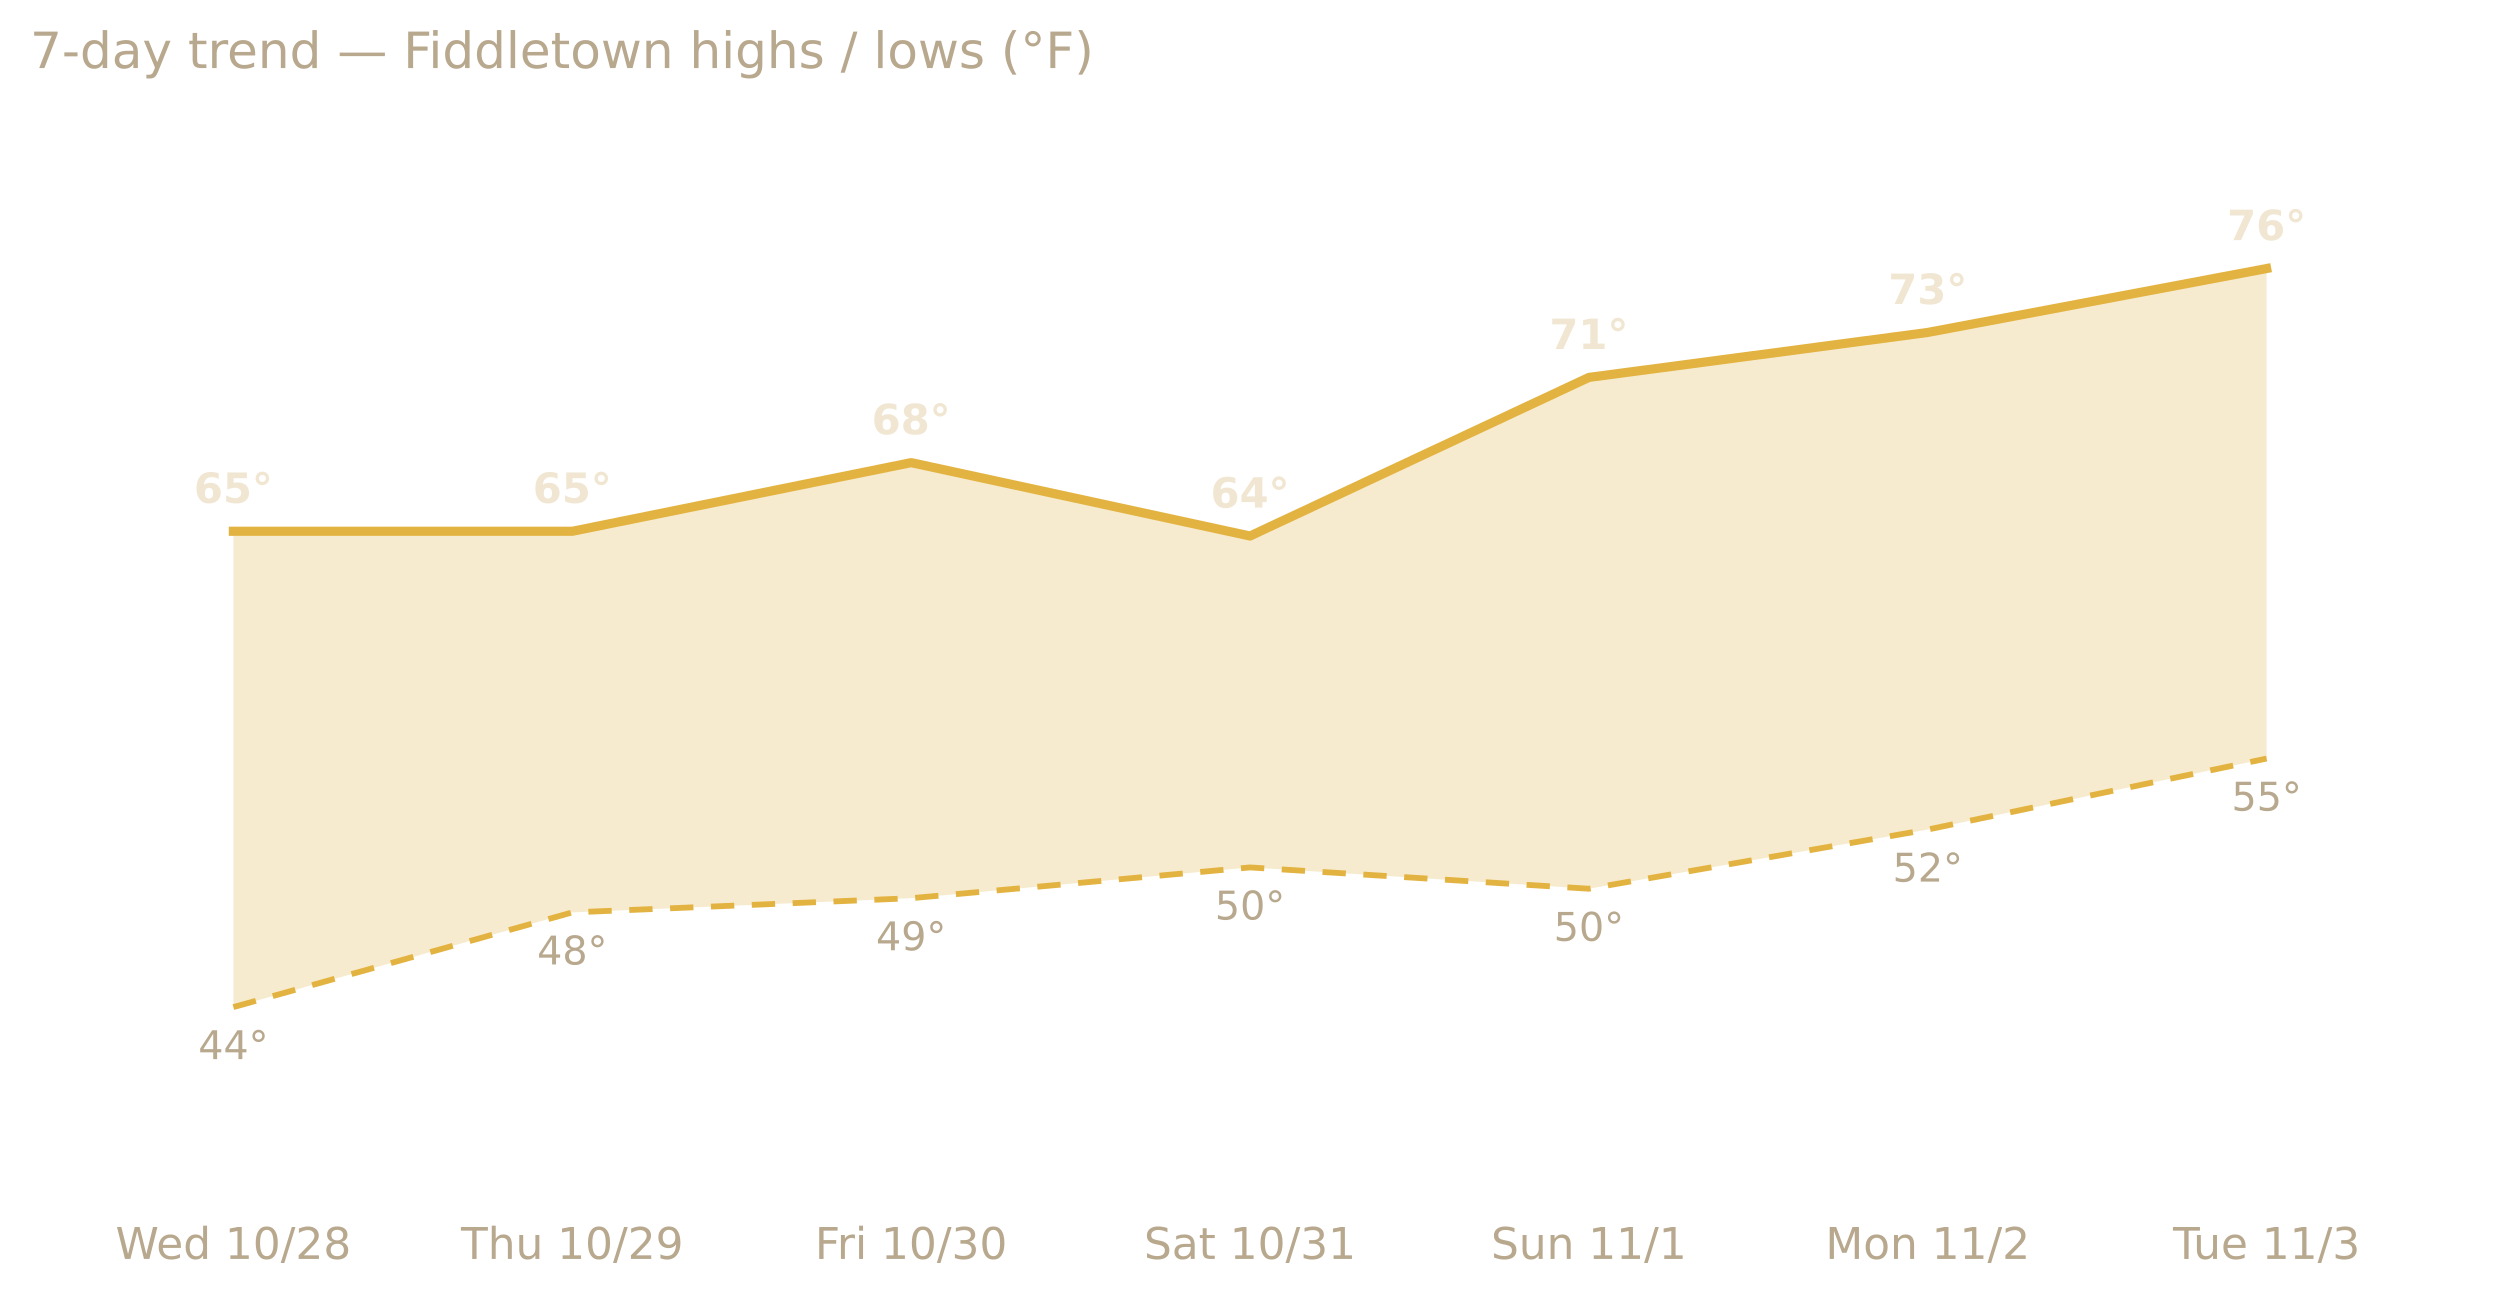
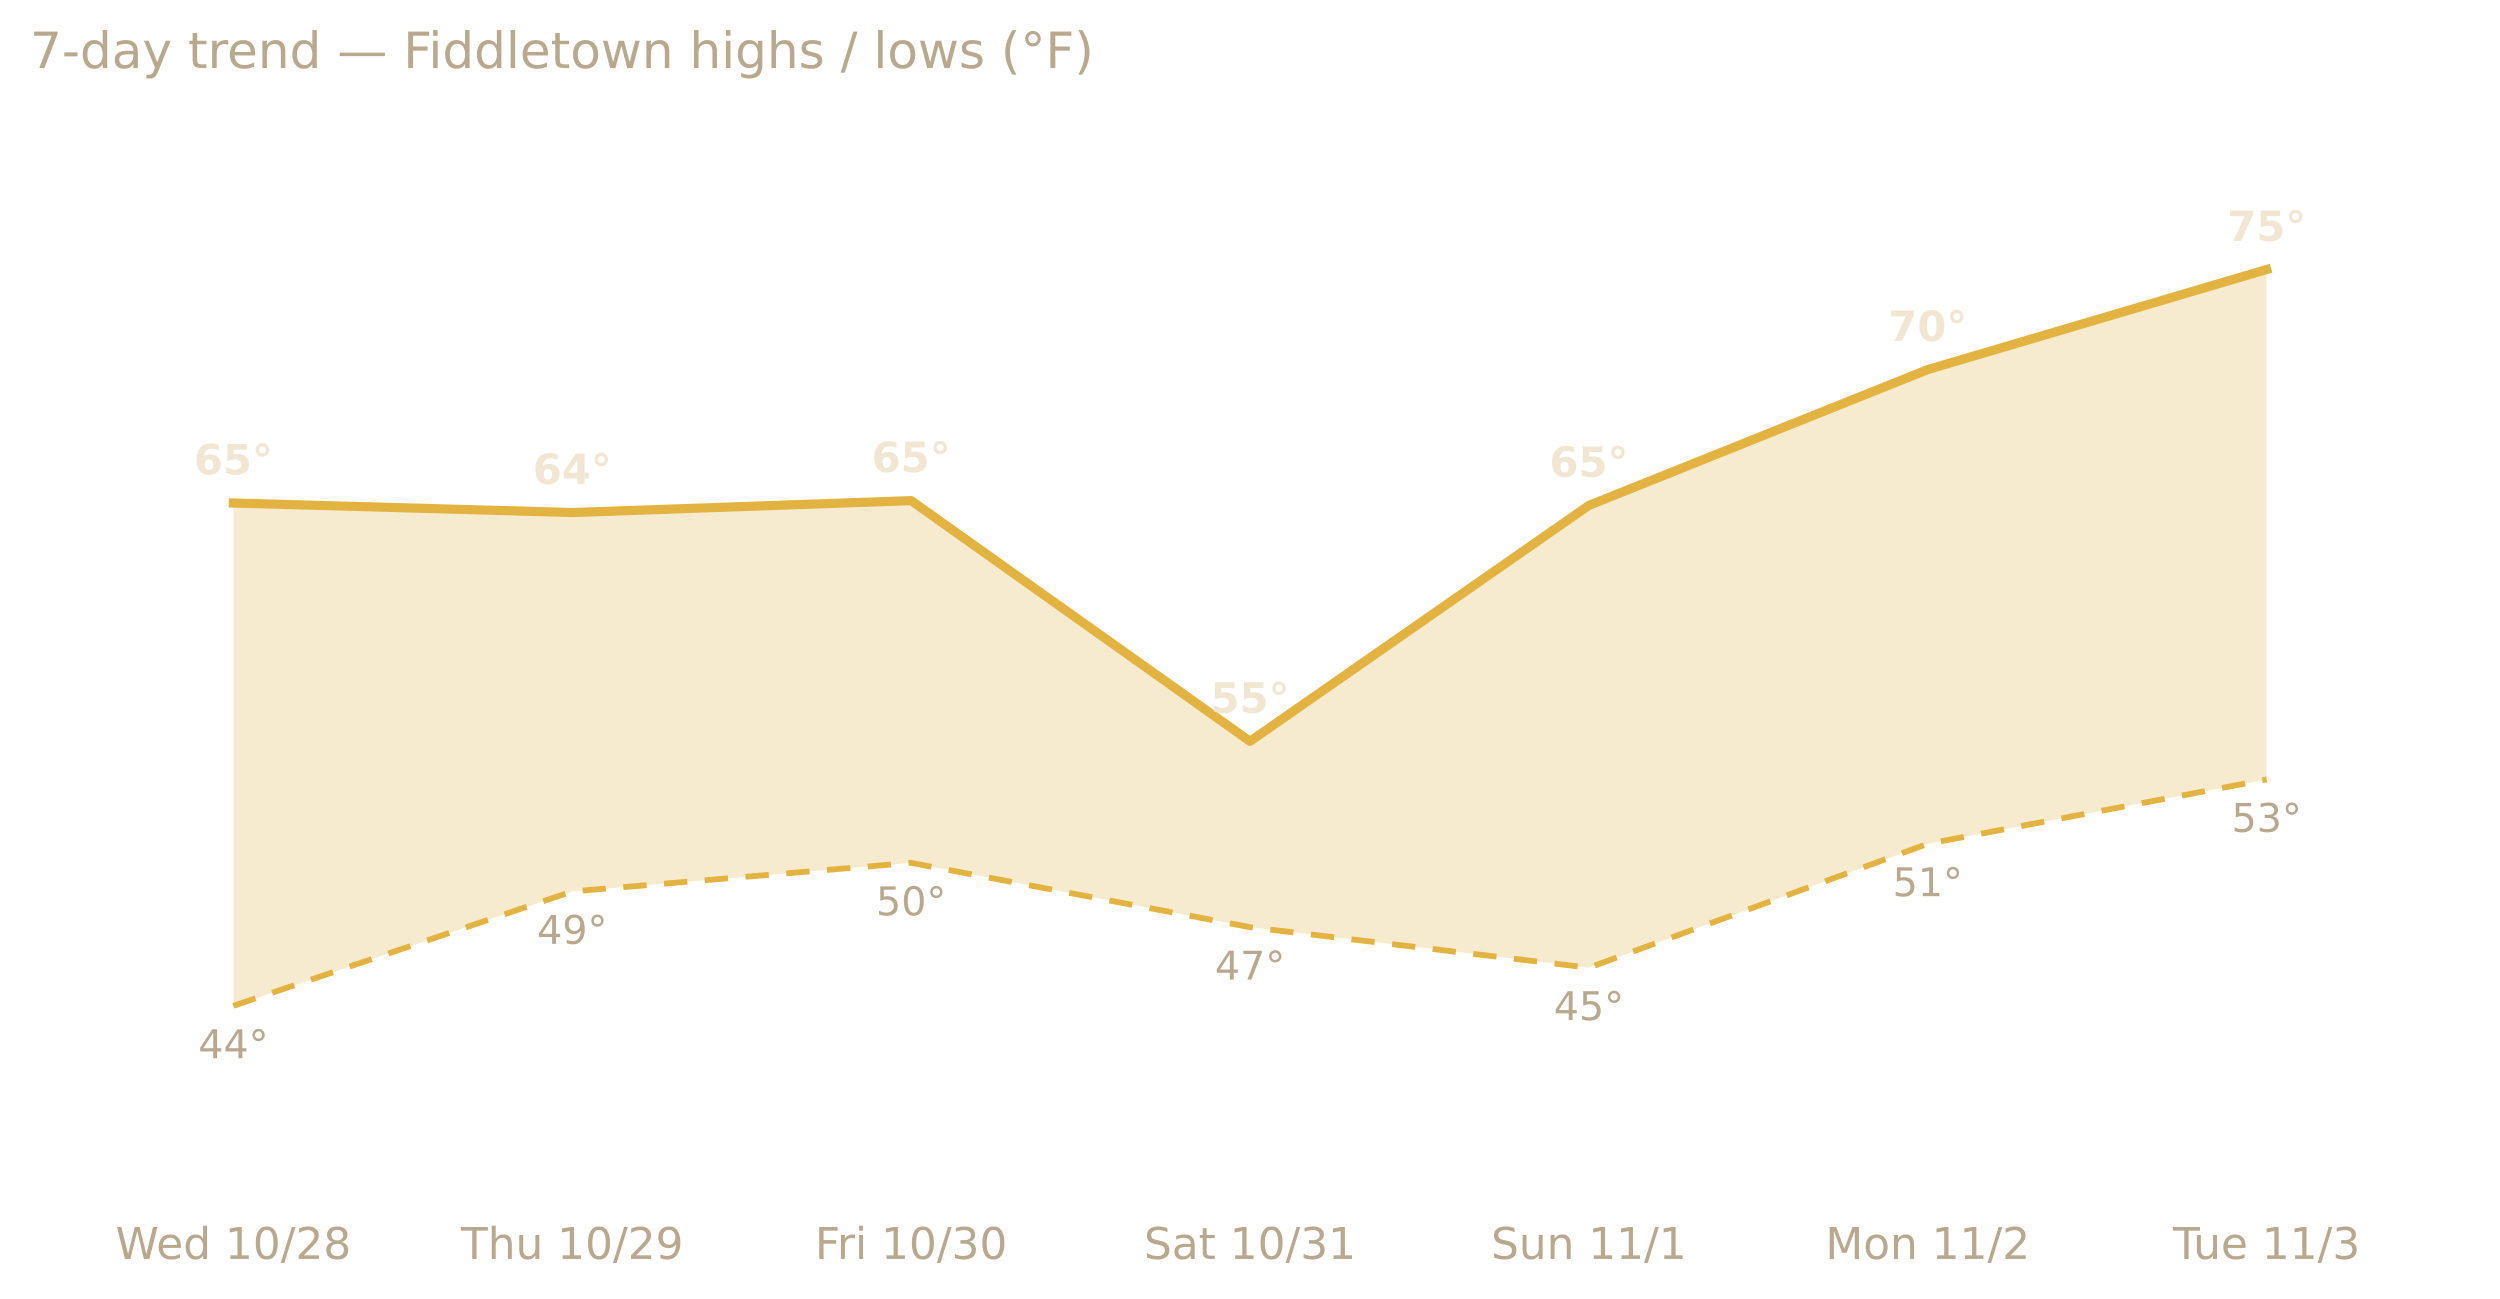
<svg xmlns="http://www.w3.org/2000/svg" xmlns:xlink="http://www.w3.org/1999/xlink" width="599.2pt" height="311.13pt" viewBox="0 0 599.2 311.13" version="1.1">
  <defs>
    <style type="text/css">*{stroke-linejoin: round; stroke-linecap: butt}</style>
  </defs>
  <g id="figure_1">
    <g id="patch_1">
      <path d="M 0 311.13  L 599.2 311.13  L 599.2 0  L 0 0  L 0 311.13  z " style="fill: none; opacity: 0" />
    </g>
    <g id="axes_1">
      <g id="patch_2">
        <path d="M 7.2 286.768  L 592 286.768  L 592 30.318  L 7.2 30.318  L 7.2 286.768  z " style="fill: none" />
      </g>
      <g id="matplotlib.axis_1">
        <g id="xtick_1">
          <g id="text_1">
            <g style="fill: #b8a88e" transform="translate(27.68915 301.7465) scale(0.105 -0.105)">
              <defs>
                <path id="DejaVuSans-57" d="M 213 4666  L 850 4666  L 1831 722  L 2809 4666  L 3519 4666  L 4500 722  L 5478 4666  L 6119 4666  L 4947 0  L 4153 0  L 3169 4050  L 2175 0  L 1381 0  L 213 4666  z " transform="scale(0.015625)" />
                <path id="DejaVuSans-65" d="M 3597 1894  L 3597 1613  L 953 1613  Q 991 1019 1311 708  Q 1631 397 2203 397  Q 2534 397 2845 478  Q 3156 559 3463 722  L 3463 178  Q 3153 47 2828 -22  Q 2503 -91 2169 -91  Q 1331 -91 842 396  Q 353 884 353 1716  Q 353 2575 817 3079  Q 1281 3584 2069 3584  Q 2775 3584 3186 3129  Q 3597 2675 3597 1894  z M 3022 2063  Q 3016 2534 2758 2815  Q 2500 3097 2075 3097  Q 1594 3097 1305 2825  Q 1016 2553 972 2059  L 3022 2063  z " transform="scale(0.015625)" />
                <path id="DejaVuSans-64" d="M 2906 2969  L 2906 4863  L 3481 4863  L 3481 0  L 2906 0  L 2906 525  Q 2725 213 2448 61  Q 2172 -91 1784 -91  Q 1150 -91 751 415  Q 353 922 353 1747  Q 353 2572 751 3078  Q 1150 3584 1784 3584  Q 2172 3584 2448 3432  Q 2725 3281 2906 2969  z M 947 1747  Q 947 1113 1208 752  Q 1469 391 1925 391  Q 2381 391 2643 752  Q 2906 1113 2906 1747  Q 2906 2381 2643 2742  Q 2381 3103 1925 3103  Q 1469 3103 1208 2742  Q 947 2381 947 1747  z " transform="scale(0.015625)" />
                <path id="DejaVuSans-20" transform="scale(0.015625)" />
                <path id="DejaVuSans-31" d="M 794 531  L 1825 531  L 1825 4091  L 703 3866  L 703 4441  L 1819 4666  L 2450 4666  L 2450 531  L 3481 531  L 3481 0  L 794 0  L 794 531  z " transform="scale(0.015625)" />
                <path id="DejaVuSans-30" d="M 2034 4250  Q 1547 4250 1301 3770  Q 1056 3291 1056 2328  Q 1056 1369 1301 889  Q 1547 409 2034 409  Q 2525 409 2770 889  Q 3016 1369 3016 2328  Q 3016 3291 2770 3770  Q 2525 4250 2034 4250  z M 2034 4750  Q 2819 4750 3233 4129  Q 3647 3509 3647 2328  Q 3647 1150 3233 529  Q 2819 -91 2034 -91  Q 1250 -91 836 529  Q 422 1150 422 2328  Q 422 3509 836 4129  Q 1250 4750 2034 4750  z " transform="scale(0.015625)" />
                <path id="DejaVuSans-2f" d="M 1625 4666  L 2156 4666  L 531 -594  L 0 -594  L 1625 4666  z " transform="scale(0.015625)" />
                <path id="DejaVuSans-32" d="M 1228 531  L 3431 531  L 3431 0  L 469 0  L 469 531  Q 828 903 1448 1529  Q 2069 2156 2228 2338  Q 2531 2678 2651 2914  Q 2772 3150 2772 3378  Q 2772 3750 2511 3984  Q 2250 4219 1831 4219  Q 1534 4219 1204 4116  Q 875 4013 500 3803  L 500 4441  Q 881 4594 1212 4672  Q 1544 4750 1819 4750  Q 2544 4750 2975 4387  Q 3406 4025 3406 3419  Q 3406 3131 3298 2873  Q 3191 2616 2906 2266  Q 2828 2175 2409 1742  Q 1991 1309 1228 531  z " transform="scale(0.015625)" />
                <path id="DejaVuSans-38" d="M 2034 2216  Q 1584 2216 1326 1975  Q 1069 1734 1069 1313  Q 1069 891 1326 650  Q 1584 409 2034 409  Q 2484 409 2743 651  Q 3003 894 3003 1313  Q 3003 1734 2745 1975  Q 2488 2216 2034 2216  z M 1403 2484  Q 997 2584 770 2862  Q 544 3141 544 3541  Q 544 4100 942 4425  Q 1341 4750 2034 4750  Q 2731 4750 3128 4425  Q 3525 4100 3525 3541  Q 3525 3141 3298 2862  Q 3072 2584 2669 2484  Q 3125 2378 3379 2068  Q 3634 1759 3634 1313  Q 3634 634 3220 271  Q 2806 -91 2034 -91  Q 1263 -91 848 271  Q 434 634 434 1313  Q 434 1759 690 2068  Q 947 2378 1403 2484  z M 1172 3481  Q 1172 3119 1398 2916  Q 1625 2713 2034 2713  Q 2441 2713 2670 2916  Q 2900 3119 2900 3481  Q 2900 3844 2670 4047  Q 2441 4250 2034 4250  Q 1625 4250 1398 4047  Q 1172 3844 1172 3481  z " transform="scale(0.015625)" />
              </defs>
              <use xlink:href="#DejaVuSans-57" />
              <use xlink:href="#DejaVuSans-65" x="93.002" />
              <use xlink:href="#DejaVuSans-64" x="154.525" />
              <use xlink:href="#DejaVuSans-20" x="218.002" />
              <use xlink:href="#DejaVuSans-31" x="249.789" />
              <use xlink:href="#DejaVuSans-30" x="313.412" />
              <use xlink:href="#DejaVuSans-2f" x="377.035" />
              <use xlink:href="#DejaVuSans-32" x="410.727" />
              <use xlink:href="#DejaVuSans-38" x="474.35" />
            </g>
          </g>
        </g>
        <g id="xtick_2">
          <g id="text_2">
            <g style="fill: #b8a88e" transform="translate(110.4962 301.7465) scale(0.105 -0.105)">
              <defs>
                <path id="DejaVuSans-54" d="M -19 4666  L 3928 4666  L 3928 4134  L 2272 4134  L 2272 0  L 1638 0  L 1638 4134  L -19 4134  L -19 4666  z " transform="scale(0.015625)" />
                <path id="DejaVuSans-68" d="M 3513 2113  L 3513 0  L 2938 0  L 2938 2094  Q 2938 2591 2744 2837  Q 2550 3084 2163 3084  Q 1697 3084 1428 2787  Q 1159 2491 1159 1978  L 1159 0  L 581 0  L 581 4863  L 1159 4863  L 1159 2956  Q 1366 3272 1645 3428  Q 1925 3584 2291 3584  Q 2894 3584 3203 3211  Q 3513 2838 3513 2113  z " transform="scale(0.015625)" />
                <path id="DejaVuSans-75" d="M 544 1381  L 544 3500  L 1119 3500  L 1119 1403  Q 1119 906 1312 657  Q 1506 409 1894 409  Q 2359 409 2629 706  Q 2900 1003 2900 1516  L 2900 3500  L 3475 3500  L 3475 0  L 2900 0  L 2900 538  Q 2691 219 2414 64  Q 2138 -91 1772 -91  Q 1169 -91 856 284  Q 544 659 544 1381  z M 1991 3584  L 1991 3584  z " transform="scale(0.015625)" />
                <path id="DejaVuSans-39" d="M 703 97  L 703 672  Q 941 559 1184 500  Q 1428 441 1663 441  Q 2288 441 2617 861  Q 2947 1281 2994 2138  Q 2813 1869 2534 1725  Q 2256 1581 1919 1581  Q 1219 1581 811 2004  Q 403 2428 403 3163  Q 403 3881 828 4315  Q 1253 4750 1959 4750  Q 2769 4750 3195 4129  Q 3622 3509 3622 2328  Q 3622 1225 3098 567  Q 2575 -91 1691 -91  Q 1453 -91 1209 -44  Q 966 3 703 97  z M 1959 2075  Q 2384 2075 2632 2365  Q 2881 2656 2881 3163  Q 2881 3666 2632 3958  Q 2384 4250 1959 4250  Q 1534 4250 1286 3958  Q 1038 3666 1038 3163  Q 1038 2656 1286 2365  Q 1534 2075 1959 2075  z " transform="scale(0.015625)" />
              </defs>
              <use xlink:href="#DejaVuSans-54" />
              <use xlink:href="#DejaVuSans-68" x="61.084" />
              <use xlink:href="#DejaVuSans-75" x="124.463" />
              <use xlink:href="#DejaVuSans-20" x="187.842" />
              <use xlink:href="#DejaVuSans-31" x="219.629" />
              <use xlink:href="#DejaVuSans-30" x="283.252" />
              <use xlink:href="#DejaVuSans-2f" x="346.875" />
              <use xlink:href="#DejaVuSans-32" x="380.566" />
              <use xlink:href="#DejaVuSans-39" x="444.189" />
            </g>
          </g>
        </g>
        <g id="xtick_3">
          <g id="text_3">
            <g style="fill: #b8a88e" transform="translate(195.3237 301.7465) scale(0.105 -0.105)">
              <defs>
                <path id="DejaVuSans-46" d="M 628 4666  L 3309 4666  L 3309 4134  L 1259 4134  L 1259 2759  L 3109 2759  L 3109 2228  L 1259 2228  L 1259 0  L 628 0  L 628 4666  z " transform="scale(0.015625)" />
                <path id="DejaVuSans-72" d="M 2631 2963  Q 2534 3019 2420 3045  Q 2306 3072 2169 3072  Q 1681 3072 1420 2755  Q 1159 2438 1159 1844  L 1159 0  L 581 0  L 581 3500  L 1159 3500  L 1159 2956  Q 1341 3275 1631 3429  Q 1922 3584 2338 3584  Q 2397 3584 2469 3576  Q 2541 3569 2628 3553  L 2631 2963  z " transform="scale(0.015625)" />
                <path id="DejaVuSans-69" d="M 603 3500  L 1178 3500  L 1178 0  L 603 0  L 603 3500  z M 603 4863  L 1178 4863  L 1178 4134  L 603 4134  L 603 4863  z " transform="scale(0.015625)" />
                <path id="DejaVuSans-33" d="M 2597 2516  Q 3050 2419 3304 2112  Q 3559 1806 3559 1356  Q 3559 666 3084 287  Q 2609 -91 1734 -91  Q 1441 -91 1130 -33  Q 819 25 488 141  L 488 750  Q 750 597 1062 519  Q 1375 441 1716 441  Q 2309 441 2620 675  Q 2931 909 2931 1356  Q 2931 1769 2642 2001  Q 2353 2234 1838 2234  L 1294 2234  L 1294 2753  L 1863 2753  Q 2328 2753 2575 2939  Q 2822 3125 2822 3475  Q 2822 3834 2567 4026  Q 2313 4219 1838 4219  Q 1578 4219 1281 4162  Q 984 4106 628 3988  L 628 4550  Q 988 4650 1302 4700  Q 1616 4750 1894 4750  Q 2613 4750 3031 4423  Q 3450 4097 3450 3541  Q 3450 3153 3228 2886  Q 3006 2619 2597 2516  z " transform="scale(0.015625)" />
              </defs>
              <use xlink:href="#DejaVuSans-46" />
              <use xlink:href="#DejaVuSans-72" x="50.27" />
              <use xlink:href="#DejaVuSans-69" x="91.383" />
              <use xlink:href="#DejaVuSans-20" x="119.166" />
              <use xlink:href="#DejaVuSans-31" x="150.953" />
              <use xlink:href="#DejaVuSans-30" x="214.576" />
              <use xlink:href="#DejaVuSans-2f" x="278.199" />
              <use xlink:href="#DejaVuSans-33" x="311.891" />
              <use xlink:href="#DejaVuSans-30" x="375.514" />
            </g>
          </g>
        </g>
        <g id="xtick_4">
          <g id="text_4">
            <g style="fill: #b8a88e" transform="translate(274.1933 301.7465) scale(0.105 -0.105)">
              <defs>
                <path id="DejaVuSans-53" d="M 3425 4513  L 3425 3897  Q 3066 4069 2747 4153  Q 2428 4238 2131 4238  Q 1616 4238 1336 4038  Q 1056 3838 1056 3469  Q 1056 3159 1242 3001  Q 1428 2844 1947 2747  L 2328 2669  Q 3034 2534 3370 2195  Q 3706 1856 3706 1288  Q 3706 609 3251 259  Q 2797 -91 1919 -91  Q 1588 -91 1214 -16  Q 841 59 441 206  L 441 856  Q 825 641 1194 531  Q 1563 422 1919 422  Q 2459 422 2753 634  Q 3047 847 3047 1241  Q 3047 1584 2836 1778  Q 2625 1972 2144 2069  L 1759 2144  Q 1053 2284 737 2584  Q 422 2884 422 3419  Q 422 4038 858 4394  Q 1294 4750 2059 4750  Q 2388 4750 2728 4690  Q 3069 4631 3425 4513  z " transform="scale(0.015625)" />
                <path id="DejaVuSans-61" d="M 2194 1759  Q 1497 1759 1228 1600  Q 959 1441 959 1056  Q 959 750 1161 570  Q 1363 391 1709 391  Q 2188 391 2477 730  Q 2766 1069 2766 1631  L 2766 1759  L 2194 1759  z M 3341 1997  L 3341 0  L 2766 0  L 2766 531  Q 2569 213 2275 61  Q 1981 -91 1556 -91  Q 1019 -91 701 211  Q 384 513 384 1019  Q 384 1609 779 1909  Q 1175 2209 1959 2209  L 2766 2209  L 2766 2266  Q 2766 2663 2505 2880  Q 2244 3097 1772 3097  Q 1472 3097 1187 3025  Q 903 2953 641 2809  L 641 3341  Q 956 3463 1253 3523  Q 1550 3584 1831 3584  Q 2591 3584 2966 3190  Q 3341 2797 3341 1997  z " transform="scale(0.015625)" />
                <path id="DejaVuSans-74" d="M 1172 4494  L 1172 3500  L 2356 3500  L 2356 3053  L 1172 3053  L 1172 1153  Q 1172 725 1289 603  Q 1406 481 1766 481  L 2356 481  L 2356 0  L 1766 0  Q 1100 0 847 248  Q 594 497 594 1153  L 594 3053  L 172 3053  L 172 3500  L 594 3500  L 594 4494  L 1172 4494  z " transform="scale(0.015625)" />
              </defs>
              <use xlink:href="#DejaVuSans-53" />
              <use xlink:href="#DejaVuSans-61" x="63.477" />
              <use xlink:href="#DejaVuSans-74" x="124.756" />
              <use xlink:href="#DejaVuSans-20" x="163.965" />
              <use xlink:href="#DejaVuSans-31" x="195.752" />
              <use xlink:href="#DejaVuSans-30" x="259.375" />
              <use xlink:href="#DejaVuSans-2f" x="322.998" />
              <use xlink:href="#DejaVuSans-33" x="356.689" />
              <use xlink:href="#DejaVuSans-31" x="420.312" />
            </g>
          </g>
        </g>
        <g id="xtick_5">
          <g id="text_5">
            <g style="fill: #b8a88e" transform="translate(357.3769 301.7465) scale(0.105 -0.105)">
              <defs>
                <path id="DejaVuSans-6e" d="M 3513 2113  L 3513 0  L 2938 0  L 2938 2094  Q 2938 2591 2744 2837  Q 2550 3084 2163 3084  Q 1697 3084 1428 2787  Q 1159 2491 1159 1978  L 1159 0  L 581 0  L 581 3500  L 1159 3500  L 1159 2956  Q 1366 3272 1645 3428  Q 1925 3584 2291 3584  Q 2894 3584 3203 3211  Q 3513 2838 3513 2113  z " transform="scale(0.015625)" />
              </defs>
              <use xlink:href="#DejaVuSans-53" />
              <use xlink:href="#DejaVuSans-75" x="63.477" />
              <use xlink:href="#DejaVuSans-6e" x="126.855" />
              <use xlink:href="#DejaVuSans-20" x="190.234" />
              <use xlink:href="#DejaVuSans-31" x="222.021" />
              <use xlink:href="#DejaVuSans-31" x="285.645" />
              <use xlink:href="#DejaVuSans-2f" x="349.268" />
              <use xlink:href="#DejaVuSans-31" x="382.959" />
            </g>
          </g>
        </g>
        <g id="xtick_6">
          <g id="text_6">
            <g style="fill: #b8a88e" transform="translate(437.5171 301.7465) scale(0.105 -0.105)">
              <defs>
                <path id="DejaVuSans-4d" d="M 628 4666  L 1569 4666  L 2759 1491  L 3956 4666  L 4897 4666  L 4897 0  L 4281 0  L 4281 4097  L 3078 897  L 2444 897  L 1241 4097  L 1241 0  L 628 0  L 628 4666  z " transform="scale(0.015625)" />
                <path id="DejaVuSans-6f" d="M 1959 3097  Q 1497 3097 1228 2736  Q 959 2375 959 1747  Q 959 1119 1226 758  Q 1494 397 1959 397  Q 2419 397 2687 759  Q 2956 1122 2956 1747  Q 2956 2369 2687 2733  Q 2419 3097 1959 3097  z M 1959 3584  Q 2709 3584 3137 3096  Q 3566 2609 3566 1747  Q 3566 888 3137 398  Q 2709 -91 1959 -91  Q 1206 -91 779 398  Q 353 888 353 1747  Q 353 2609 779 3096  Q 1206 3584 1959 3584  z " transform="scale(0.015625)" />
              </defs>
              <use xlink:href="#DejaVuSans-4d" />
              <use xlink:href="#DejaVuSans-6f" x="86.279" />
              <use xlink:href="#DejaVuSans-6e" x="147.461" />
              <use xlink:href="#DejaVuSans-20" x="210.84" />
              <use xlink:href="#DejaVuSans-31" x="242.627" />
              <use xlink:href="#DejaVuSans-31" x="306.25" />
              <use xlink:href="#DejaVuSans-2f" x="369.873" />
              <use xlink:href="#DejaVuSans-32" x="403.564" />
            </g>
          </g>
        </g>
        <g id="xtick_7">
          <g id="text_7">
            <g style="fill: #b8a88e" transform="translate(520.8385 301.7465) scale(0.105 -0.105)">
              <use xlink:href="#DejaVuSans-54" />
              <use xlink:href="#DejaVuSans-75" x="45.959" />
              <use xlink:href="#DejaVuSans-65" x="109.338" />
              <use xlink:href="#DejaVuSans-20" x="170.861" />
              <use xlink:href="#DejaVuSans-31" x="202.648" />
              <use xlink:href="#DejaVuSans-31" x="266.271" />
              <use xlink:href="#DejaVuSans-2f" x="329.895" />
              <use xlink:href="#DejaVuSans-33" x="363.586" />
            </g>
          </g>
        </g>
      </g>
      <g id="matplotlib.axis_2" />
      <g id="PolyCollection_1">
-         <path d="M 55.933 127.338  L 55.933 241.379  L 137.156 218.684  L 218.378 215.28  L 299.6 207.904  L 380.822 213.01  L 462.044 198.826  L 543.267 181.805  L 543.267 64.36  L 543.267 64.36  L 462.044 79.679  L 380.822 90.459  L 299.6 128.473  L 218.378 110.884  L 137.156 127.338  L 55.933 127.338  z " clip-path="url(#p3c8b712f63)" style="fill: #e3b341; fill-opacity: 0.25" />
+         <path d="M 55.933 120.561  L 55.933 241.075  L 137.156 213.66  L 218.378 206.806  L 299.6 222.227  L 380.822 231.937  L 462.044 202.237  L 543.267 186.815  L 543.267 64.588  L 543.267 64.588  L 462.044 88.576  L 380.822 121.132  L 299.6 177.677  L 218.378 119.99  L 137.156 122.846  L 55.933 120.561  z " clip-path="url(#pfc574d542c)" style="fill: #e3b341; fill-opacity: 0.25" />
      </g>
      <g id="line2d_1">
-         <path d="M 55.933 127.338  L 137.156 127.338  L 218.378 110.884  L 299.6 128.473  L 380.822 90.459  L 462.044 79.679  L 543.267 64.36  " clip-path="url(#p3c8b712f63)" style="fill: none; stroke: #e3b341; stroke-width: 2.2; stroke-linecap: square" />
+         <path d="M 55.933 120.561  L 137.156 122.846  L 218.378 119.99  L 299.6 177.677  L 380.822 121.132  L 462.044 88.576  L 543.267 64.588  " clip-path="url(#pfc574d542c)" style="fill: none; stroke: #e3b341; stroke-width: 2.2; stroke-linecap: square" />
      </g>
      <g id="line2d_2">
-         <path d="M 55.933 241.379  L 137.156 218.684  L 218.378 215.28  L 299.6 207.904  L 380.822 213.01  L 462.044 198.826  L 543.267 181.805  " clip-path="url(#p3c8b712f63)" style="fill: none; stroke-dasharray: 5.6,4.2; stroke-dashoffset: 0; stroke: #e3b341; stroke-width: 1.4" />
+         <path d="M 55.933 241.075  L 137.156 213.66  L 218.378 206.806  L 299.6 222.227  L 380.822 231.937  L 462.044 202.237  L 543.267 186.815  " clip-path="url(#pfc574d542c)" style="fill: none; stroke-dasharray: 5.6,4.2; stroke-dashoffset: 0; stroke: #e3b341; stroke-width: 1.4" />
      </g>
      <g id="text_8">
-         <g style="fill: #f0e6d2" transform="translate(46.47552 120.5295) scale(0.1 -0.1)">
+         <g style="fill: #f0e6d2" transform="translate(46.47552 113.7072) scale(0.1 -0.1)">
          <defs>
            <path id="DejaVuSans-Bold-36" d="M 2316 2303  Q 2000 2303 1842 2098  Q 1684 1894 1684 1484  Q 1684 1075 1842 870  Q 2000 666 2316 666  Q 2634 666 2792 870  Q 2950 1075 2950 1484  Q 2950 1894 2792 2098  Q 2634 2303 2316 2303  z M 3803 4544  L 3803 3681  Q 3506 3822 3243 3889  Q 2981 3956 2731 3956  Q 2194 3956 1894 3657  Q 1594 3359 1544 2772  Q 1750 2925 1990 3001  Q 2231 3078 2516 3078  Q 3231 3078 3670 2659  Q 4109 2241 4109 1563  Q 4109 813 3618 361  Q 3128 -91 2303 -91  Q 1394 -91 895 523  Q 397 1138 397 2266  Q 397 3422 980 4083  Q 1563 4744 2578 4744  Q 2900 4744 3203 4694  Q 3506 4644 3803 4544  z " transform="scale(0.015625)" />
            <path id="DejaVuSans-Bold-35" d="M 678 4666  L 3669 4666  L 3669 3781  L 1638 3781  L 1638 3059  Q 1775 3097 1914 3117  Q 2053 3138 2203 3138  Q 3056 3138 3531 2711  Q 4006 2284 4006 1522  Q 4006 766 3489 337  Q 2972 -91 2053 -91  Q 1656 -91 1267 -14  Q 878 63 494 219  L 494 1166  Q 875 947 1217 837  Q 1559 728 1863 728  Q 2300 728 2551 942  Q 2803 1156 2803 1522  Q 2803 1891 2551 2103  Q 2300 2316 1863 2316  Q 1603 2316 1309 2248  Q 1016 2181 678 2041  L 678 4666  z " transform="scale(0.015625)" />
            <path id="DejaVuSans-Bold-b0" d="M 1600 4288  Q 1375 4288 1219 4131  Q 1063 3975 1063 3750  Q 1063 3525 1217 3372  Q 1372 3219 1600 3219  Q 1825 3219 1981 3373  Q 2138 3528 2138 3750  Q 2138 3975 1980 4131  Q 1822 4288 1600 4288  z M 1600 4794  Q 1806 4794 1997 4714  Q 2188 4634 2338 4488  Q 2484 4338 2561 4150  Q 2638 3963 2638 3750  Q 2638 3541 2561 3352  Q 2484 3163 2344 3022  Q 2194 2872 2000 2792  Q 1806 2713 1594 2713  Q 1153 2713 854 3011  Q 556 3309 556 3750  Q 556 4191 857 4492  Q 1159 4794 1600 4794  z " transform="scale(0.015625)" />
          </defs>
          <use xlink:href="#DejaVuSans-Bold-36" />
          <use xlink:href="#DejaVuSans-Bold-35" x="69.58" />
          <use xlink:href="#DejaVuSans-Bold-b0" x="139.16" />
        </g>
      </g>
      <g id="text_9">
-         <g style="fill: #b8a88e" transform="translate(47.51396 253.8608) scale(0.095 -0.095)">
+         <g style="fill: #b8a88e" transform="translate(47.51396 253.641) scale(0.095 -0.095)">
          <defs>
            <path id="DejaVuSans-34" d="M 2419 4116  L 825 1625  L 2419 1625  L 2419 4116  z M 2253 4666  L 3047 4666  L 3047 1625  L 3713 1625  L 3713 1100  L 3047 1100  L 3047 0  L 2419 0  L 2419 1100  L 313 1100  L 313 1709  L 2253 4666  z " transform="scale(0.015625)" />
            <path id="DejaVuSans-b0" d="M 1600 4347  Q 1350 4347 1178 4173  Q 1006 4000 1006 3750  Q 1006 3503 1178 3333  Q 1350 3163 1600 3163  Q 1850 3163 2022 3333  Q 2194 3503 2194 3750  Q 2194 3997 2020 4172  Q 1847 4347 1600 4347  z M 1600 4750  Q 1800 4750 1984 4673  Q 2169 4597 2303 4453  Q 2447 4313 2519 4134  Q 2591 3956 2591 3750  Q 2591 3338 2302 3052  Q 2013 2766 1594 2766  Q 1172 2766 890 3047  Q 609 3328 609 3750  Q 609 4169 896 4459  Q 1184 4750 1600 4750  z " transform="scale(0.015625)" />
          </defs>
          <use xlink:href="#DejaVuSans-34" />
          <use xlink:href="#DejaVuSans-34" x="63.623" />
          <use xlink:href="#DejaVuSans-b0" x="127.246" />
        </g>
      </g>
      <g id="text_10">
-         <g style="fill: #f0e6d2" transform="translate(127.6977 120.5295) scale(0.1 -0.1)">
+         <g style="fill: #f0e6d2" transform="translate(127.6977 115.9918) scale(0.1 -0.1)">
+           <defs>
+             <path id="DejaVuSans-Bold-34" d="M 2356 3675  L 1038 1722  L 2356 1722  L 2356 3675  z M 2156 4666  L 3494 4666  L 3494 1722  L 4159 1722  L 4159 850  L 3494 850  L 3494 0  L 2356 0  L 2356 850  L 288 850  L 288 1881  L 2156 4666  z " transform="scale(0.015625)" />
+           </defs>
          <use xlink:href="#DejaVuSans-Bold-36" />
-           <use xlink:href="#DejaVuSans-Bold-35" x="69.58" />
+           <use xlink:href="#DejaVuSans-Bold-34" x="69.58" />
          <use xlink:href="#DejaVuSans-Bold-b0" x="139.16" />
        </g>
      </g>
      <g id="text_11">
-         <g style="fill: #b8a88e" transform="translate(128.7362 231.1661) scale(0.095 -0.095)">
-           <use xlink:href="#DejaVuSans-34" />
-           <use xlink:href="#DejaVuSans-38" x="63.623" />
-           <use xlink:href="#DejaVuSans-b0" x="127.246" />
-         </g>
-       </g>
-       <g id="text_12">
-         <g style="fill: #f0e6d2" transform="translate(208.92 104.0759) scale(0.1 -0.1)">
-           <defs>
-             <path id="DejaVuSans-Bold-38" d="M 2228 2088  Q 1891 2088 1709 1903  Q 1528 1719 1528 1375  Q 1528 1031 1709 848  Q 1891 666 2228 666  Q 2563 666 2741 848  Q 2919 1031 2919 1375  Q 2919 1722 2741 1905  Q 2563 2088 2228 2088  z M 1350 2484  Q 925 2613 709 2878  Q 494 3144 494 3541  Q 494 4131 934 4440  Q 1375 4750 2228 4750  Q 3075 4750 3515 4442  Q 3956 4134 3956 3541  Q 3956 3144 3739 2878  Q 3522 2613 3097 2484  Q 3572 2353 3814 2058  Q 4056 1763 4056 1313  Q 4056 619 3595 264  Q 3134 -91 2228 -91  Q 1319 -91 855 264  Q 391 619 391 1313  Q 391 1763 633 2058  Q 875 2353 1350 2484  z M 1631 3419  Q 1631 3141 1786 2991  Q 1941 2841 2228 2841  Q 2509 2841 2662 2991  Q 2816 3141 2816 3419  Q 2816 3697 2662 3845  Q 2509 3994 2228 3994  Q 1941 3994 1786 3844  Q 1631 3694 1631 3419  z " transform="scale(0.015625)" />
-           </defs>
-           <use xlink:href="#DejaVuSans-Bold-36" />
-           <use xlink:href="#DejaVuSans-Bold-38" x="69.58" />
-           <use xlink:href="#DejaVuSans-Bold-b0" x="139.16" />
-         </g>
-       </g>
-       <g id="text_13">
-         <g style="fill: #b8a88e" transform="translate(209.9584 227.7619) scale(0.095 -0.095)">
+         <g style="fill: #b8a88e" transform="translate(128.7362 226.2254) scale(0.095 -0.095)">
          <use xlink:href="#DejaVuSans-34" />
          <use xlink:href="#DejaVuSans-39" x="63.623" />
          <use xlink:href="#DejaVuSans-b0" x="127.246" />
        </g>
      </g>
-       <g id="text_14">
-         <g style="fill: #f0e6d2" transform="translate(290.1422 121.6643) scale(0.1 -0.1)">
-           <defs>
-             <path id="DejaVuSans-Bold-34" d="M 2356 3675  L 1038 1722  L 2356 1722  L 2356 3675  z M 2156 4666  L 3494 4666  L 3494 1722  L 4159 1722  L 4159 850  L 3494 850  L 3494 0  L 2356 0  L 2356 850  L 288 850  L 288 1881  L 2156 4666  z " transform="scale(0.015625)" />
-           </defs>
+       <g id="text_12">
+         <g style="fill: #f0e6d2" transform="translate(208.92 113.1361) scale(0.1 -0.1)">
          <use xlink:href="#DejaVuSans-Bold-36" />
-           <use xlink:href="#DejaVuSans-Bold-34" x="69.58" />
-           <use xlink:href="#DejaVuSans-Bold-b0" x="139.16" />
-         </g>
-       </g>
-       <g id="text_15">
-         <g style="fill: #b8a88e" transform="translate(291.1806 220.3862) scale(0.095 -0.095)">
+           <use xlink:href="#DejaVuSans-Bold-35" x="69.58" />
+           <use xlink:href="#DejaVuSans-Bold-b0" x="139.16" />
+         </g>
+       </g>
+       <g id="text_13">
+         <g style="fill: #b8a88e" transform="translate(209.9584 219.3715) scale(0.095 -0.095)">
          <defs>
            <path id="DejaVuSans-35" d="M 691 4666  L 3169 4666  L 3169 4134  L 1269 4134  L 1269 2991  Q 1406 3038 1543 3061  Q 1681 3084 1819 3084  Q 2600 3084 3056 2656  Q 3513 2228 3513 1497  Q 3513 744 3044 326  Q 2575 -91 1722 -91  Q 1428 -91 1123 -41  Q 819 9 494 109  L 494 744  Q 775 591 1075 516  Q 1375 441 1709 441  Q 2250 441 2565 725  Q 2881 1009 2881 1497  Q 2881 1984 2565 2268  Q 2250 2553 1709 2553  Q 1456 2553 1204 2497  Q 953 2441 691 2322  L 691 4666  z " transform="scale(0.015625)" />
          </defs>
          <use xlink:href="#DejaVuSans-35" />
          <use xlink:href="#DejaVuSans-30" x="63.623" />
          <use xlink:href="#DejaVuSans-b0" x="127.246" />
        </g>
      </g>
+       <g id="text_14">
+         <g style="fill: #f0e6d2" transform="translate(290.1422 170.823) scale(0.1 -0.1)">
+           <use xlink:href="#DejaVuSans-Bold-35" />
+           <use xlink:href="#DejaVuSans-Bold-35" x="69.58" />
+           <use xlink:href="#DejaVuSans-Bold-b0" x="139.16" />
+         </g>
+       </g>
+       <g id="text_15">
+         <g style="fill: #b8a88e" transform="translate(291.1806 234.7927) scale(0.095 -0.095)">
+           <defs>
+             <path id="DejaVuSans-37" d="M 525 4666  L 3525 4666  L 3525 4397  L 1831 0  L 1172 0  L 2766 4134  L 525 4134  L 525 4666  z " transform="scale(0.015625)" />
+           </defs>
+           <use xlink:href="#DejaVuSans-34" />
+           <use xlink:href="#DejaVuSans-37" x="63.623" />
+           <use xlink:href="#DejaVuSans-b0" x="127.246" />
+         </g>
+       </g>
      <g id="text_16">
-         <g style="fill: #f0e6d2" transform="translate(371.3644 83.65065) scale(0.1 -0.1)">
+         <g style="fill: #f0e6d2" transform="translate(371.3644 114.2784) scale(0.1 -0.1)">
+           <use xlink:href="#DejaVuSans-Bold-36" />
+           <use xlink:href="#DejaVuSans-Bold-35" x="69.58" />
+           <use xlink:href="#DejaVuSans-Bold-b0" x="139.16" />
+         </g>
+       </g>
+       <g id="text_17">
+         <g style="fill: #b8a88e" transform="translate(372.4028 244.5024) scale(0.095 -0.095)">
+           <use xlink:href="#DejaVuSans-34" />
+           <use xlink:href="#DejaVuSans-35" x="63.623" />
+           <use xlink:href="#DejaVuSans-b0" x="127.246" />
+         </g>
+       </g>
+       <g id="text_18">
+         <g style="fill: #f0e6d2" transform="translate(452.5866 81.72236) scale(0.1 -0.1)">
          <defs>
            <path id="DejaVuSans-Bold-37" d="M 428 4666  L 3944 4666  L 3944 3988  L 2125 0  L 953 0  L 2675 3781  L 428 3781  L 428 4666  z " transform="scale(0.015625)" />
-             <path id="DejaVuSans-Bold-31" d="M 750 831  L 1813 831  L 1813 3847  L 722 3622  L 722 4441  L 1806 4666  L 2950 4666  L 2950 831  L 4013 831  L 4013 0  L 750 0  L 750 831  z " transform="scale(0.015625)" />
+             <path id="DejaVuSans-Bold-30" d="M 2944 2338  Q 2944 3213 2780 3570  Q 2616 3928 2228 3928  Q 1841 3928 1675 3570  Q 1509 3213 1509 2338  Q 1509 1453 1675 1090  Q 1841 728 2228 728  Q 2613 728 2778 1090  Q 2944 1453 2944 2338  z M 4147 2328  Q 4147 1169 3647 539  Q 3147 -91 2228 -91  Q 1306 -91 806 539  Q 306 1169 306 2328  Q 306 3491 806 4120  Q 1306 4750 2228 4750  Q 3147 4750 3647 4120  Q 4147 3491 4147 2328  z " transform="scale(0.015625)" />
          </defs>
          <use xlink:href="#DejaVuSans-Bold-37" />
-           <use xlink:href="#DejaVuSans-Bold-31" x="69.58" />
-           <use xlink:href="#DejaVuSans-Bold-b0" x="139.16" />
-         </g>
-       </g>
-       <g id="text_17">
-         <g style="fill: #b8a88e" transform="translate(372.4028 225.4925) scale(0.095 -0.095)">
+           <use xlink:href="#DejaVuSans-Bold-30" x="69.58" />
+           <use xlink:href="#DejaVuSans-Bold-b0" x="139.16" />
+         </g>
+       </g>
+       <g id="text_19">
+         <g style="fill: #b8a88e" transform="translate(453.6251 214.8022) scale(0.095 -0.095)">
          <use xlink:href="#DejaVuSans-35" />
-           <use xlink:href="#DejaVuSans-30" x="63.623" />
-           <use xlink:href="#DejaVuSans-b0" x="127.246" />
-         </g>
-       </g>
-       <g id="text_18">
-         <g style="fill: #f0e6d2" transform="translate(452.5866 72.87067) scale(0.1 -0.1)">
-           <defs>
-             <path id="DejaVuSans-Bold-33" d="M 2981 2516  Q 3453 2394 3698 2092  Q 3944 1791 3944 1325  Q 3944 631 3412 270  Q 2881 -91 1863 -91  Q 1503 -91 1142 -33  Q 781 25 428 141  L 428 1069  Q 766 900 1098 814  Q 1431 728 1753 728  Q 2231 728 2486 893  Q 2741 1059 2741 1369  Q 2741 1688 2480 1852  Q 2219 2016 1709 2016  L 1228 2016  L 1228 2791  L 1734 2791  Q 2188 2791 2409 2933  Q 2631 3075 2631 3366  Q 2631 3634 2415 3781  Q 2200 3928 1806 3928  Q 1516 3928 1219 3862  Q 922 3797 628 3669  L 628 4550  Q 984 4650 1334 4700  Q 1684 4750 2022 4750  Q 2931 4750 3382 4451  Q 3834 4153 3834 3553  Q 3834 3144 3618 2883  Q 3403 2622 2981 2516  z " transform="scale(0.015625)" />
-           </defs>
+           <use xlink:href="#DejaVuSans-31" x="63.623" />
+           <use xlink:href="#DejaVuSans-b0" x="127.246" />
+         </g>
+       </g>
+       <g id="text_20">
+         <g style="fill: #f0e6d2" transform="translate(533.8089 57.73371) scale(0.1 -0.1)">
          <use xlink:href="#DejaVuSans-Bold-37" />
-           <use xlink:href="#DejaVuSans-Bold-33" x="69.58" />
-           <use xlink:href="#DejaVuSans-Bold-b0" x="139.16" />
-         </g>
-       </g>
-       <g id="text_19">
-         <g style="fill: #b8a88e" transform="translate(453.6251 211.3083) scale(0.095 -0.095)">
+           <use xlink:href="#DejaVuSans-Bold-35" x="69.58" />
+           <use xlink:href="#DejaVuSans-Bold-b0" x="139.16" />
+         </g>
+       </g>
+       <g id="text_21">
+         <g style="fill: #b8a88e" transform="translate(534.8473 199.3809) scale(0.095 -0.095)">
          <use xlink:href="#DejaVuSans-35" />
-           <use xlink:href="#DejaVuSans-32" x="63.623" />
-           <use xlink:href="#DejaVuSans-b0" x="127.246" />
-         </g>
-       </g>
-       <g id="text_20">
-         <g style="fill: #f0e6d2" transform="translate(533.8089 57.55175) scale(0.1 -0.1)">
-           <use xlink:href="#DejaVuSans-Bold-37" />
-           <use xlink:href="#DejaVuSans-Bold-36" x="69.58" />
-           <use xlink:href="#DejaVuSans-Bold-b0" x="139.16" />
-         </g>
-       </g>
-       <g id="text_21">
-         <g style="fill: #b8a88e" transform="translate(534.8473 194.2873) scale(0.095 -0.095)">
-           <use xlink:href="#DejaVuSans-35" />
-           <use xlink:href="#DejaVuSans-35" x="63.623" />
+           <use xlink:href="#DejaVuSans-33" x="63.623" />
          <use xlink:href="#DejaVuSans-b0" x="127.246" />
        </g>
      </g>
      <g id="text_22">
        <g style="fill: #b8a88e" transform="translate(7.2 16.31812) scale(0.12 -0.12)">
          <defs>
-             <path id="DejaVuSans-37" d="M 525 4666  L 3525 4666  L 3525 4397  L 1831 0  L 1172 0  L 2766 4134  L 525 4134  L 525 4666  z " transform="scale(0.015625)" />
            <path id="DejaVuSans-2d" d="M 313 2009  L 1997 2009  L 1997 1497  L 313 1497  L 313 2009  z " transform="scale(0.015625)" />
            <path id="DejaVuSans-79" d="M 2059 -325  Q 1816 -950 1584 -1140  Q 1353 -1331 966 -1331  L 506 -1331  L 506 -850  L 844 -850  Q 1081 -850 1212 -737  Q 1344 -625 1503 -206  L 1606 56  L 191 3500  L 800 3500  L 1894 763  L 2988 3500  L 3597 3500  L 2059 -325  z " transform="scale(0.015625)" />
            <path id="DejaVuSans-2014" d="M 313 1978  L 6088 1978  L 6088 1528  L 313 1528  L 313 1978  z " transform="scale(0.015625)" />
            <path id="DejaVuSans-6c" d="M 603 4863  L 1178 4863  L 1178 0  L 603 0  L 603 4863  z " transform="scale(0.015625)" />
            <path id="DejaVuSans-77" d="M 269 3500  L 844 3500  L 1563 769  L 2278 3500  L 2956 3500  L 3675 769  L 4391 3500  L 4966 3500  L 4050 0  L 3372 0  L 2619 2869  L 1863 0  L 1184 0  L 269 3500  z " transform="scale(0.015625)" />
            <path id="DejaVuSans-67" d="M 2906 1791  Q 2906 2416 2648 2759  Q 2391 3103 1925 3103  Q 1463 3103 1205 2759  Q 947 2416 947 1791  Q 947 1169 1205 825  Q 1463 481 1925 481  Q 2391 481 2648 825  Q 2906 1169 2906 1791  z M 3481 434  Q 3481 -459 3084 -895  Q 2688 -1331 1869 -1331  Q 1566 -1331 1297 -1286  Q 1028 -1241 775 -1147  L 775 -588  Q 1028 -725 1275 -790  Q 1522 -856 1778 -856  Q 2344 -856 2625 -561  Q 2906 -266 2906 331  L 2906 616  Q 2728 306 2450 153  Q 2172 0 1784 0  Q 1141 0 747 490  Q 353 981 353 1791  Q 353 2603 747 3093  Q 1141 3584 1784 3584  Q 2172 3584 2450 3431  Q 2728 3278 2906 2969  L 2906 3500  L 3481 3500  L 3481 434  z " transform="scale(0.015625)" />
            <path id="DejaVuSans-73" d="M 2834 3397  L 2834 2853  Q 2591 2978 2328 3040  Q 2066 3103 1784 3103  Q 1356 3103 1142 2972  Q 928 2841 928 2578  Q 928 2378 1081 2264  Q 1234 2150 1697 2047  L 1894 2003  Q 2506 1872 2764 1633  Q 3022 1394 3022 966  Q 3022 478 2636 193  Q 2250 -91 1575 -91  Q 1294 -91 989 -36  Q 684 19 347 128  L 347 722  Q 666 556 975 473  Q 1284 391 1588 391  Q 1994 391 2212 530  Q 2431 669 2431 922  Q 2431 1156 2273 1281  Q 2116 1406 1581 1522  L 1381 1569  Q 847 1681 609 1914  Q 372 2147 372 2553  Q 372 3047 722 3315  Q 1072 3584 1716 3584  Q 2034 3584 2315 3537  Q 2597 3491 2834 3397  z " transform="scale(0.015625)" />
            <path id="DejaVuSans-28" d="M 1984 4856  Q 1566 4138 1362 3434  Q 1159 2731 1159 2009  Q 1159 1288 1364 580  Q 1569 -128 1984 -844  L 1484 -844  Q 1016 -109 783 600  Q 550 1309 550 2009  Q 550 2706 781 3412  Q 1013 4119 1484 4856  L 1984 4856  z " transform="scale(0.015625)" />
            <path id="DejaVuSans-29" d="M 513 4856  L 1013 4856  Q 1481 4119 1714 3412  Q 1947 2706 1947 2009  Q 1947 1309 1714 600  Q 1481 -109 1013 -844  L 513 -844  Q 928 -128 1133 580  Q 1338 1288 1338 2009  Q 1338 2731 1133 3434  Q 928 4138 513 4856  z " transform="scale(0.015625)" />
          </defs>
          <use xlink:href="#DejaVuSans-37" />
          <use xlink:href="#DejaVuSans-2d" x="63.623" />
          <use xlink:href="#DejaVuSans-64" x="99.707" />
          <use xlink:href="#DejaVuSans-61" x="163.184" />
          <use xlink:href="#DejaVuSans-79" x="224.463" />
          <use xlink:href="#DejaVuSans-20" x="283.643" />
          <use xlink:href="#DejaVuSans-74" x="315.43" />
          <use xlink:href="#DejaVuSans-72" x="354.639" />
          <use xlink:href="#DejaVuSans-65" x="393.502" />
          <use xlink:href="#DejaVuSans-6e" x="455.025" />
          <use xlink:href="#DejaVuSans-64" x="518.404" />
          <use xlink:href="#DejaVuSans-20" x="581.881" />
          <use xlink:href="#DejaVuSans-2014" x="613.668" />
          <use xlink:href="#DejaVuSans-20" x="713.668" />
          <use xlink:href="#DejaVuSans-46" x="745.455" />
          <use xlink:href="#DejaVuSans-69" x="795.725" />
          <use xlink:href="#DejaVuSans-64" x="823.508" />
          <use xlink:href="#DejaVuSans-64" x="886.984" />
          <use xlink:href="#DejaVuSans-6c" x="950.461" />
          <use xlink:href="#DejaVuSans-65" x="978.244" />
          <use xlink:href="#DejaVuSans-74" x="1039.768" />
          <use xlink:href="#DejaVuSans-6f" x="1078.977" />
          <use xlink:href="#DejaVuSans-77" x="1140.158" />
          <use xlink:href="#DejaVuSans-6e" x="1221.945" />
          <use xlink:href="#DejaVuSans-20" x="1285.324" />
          <use xlink:href="#DejaVuSans-68" x="1317.111" />
          <use xlink:href="#DejaVuSans-69" x="1380.49" />
          <use xlink:href="#DejaVuSans-67" x="1408.273" />
          <use xlink:href="#DejaVuSans-68" x="1471.75" />
          <use xlink:href="#DejaVuSans-73" x="1535.129" />
          <use xlink:href="#DejaVuSans-20" x="1587.229" />
          <use xlink:href="#DejaVuSans-2f" x="1619.016" />
          <use xlink:href="#DejaVuSans-20" x="1652.707" />
          <use xlink:href="#DejaVuSans-6c" x="1684.494" />
          <use xlink:href="#DejaVuSans-6f" x="1712.277" />
          <use xlink:href="#DejaVuSans-77" x="1773.459" />
          <use xlink:href="#DejaVuSans-73" x="1855.246" />
          <use xlink:href="#DejaVuSans-20" x="1907.346" />
          <use xlink:href="#DejaVuSans-28" x="1939.133" />
          <use xlink:href="#DejaVuSans-b0" x="1978.146" />
          <use xlink:href="#DejaVuSans-46" x="2028.146" />
          <use xlink:href="#DejaVuSans-29" x="2085.666" />
        </g>
      </g>
    </g>
  </g>
  <defs>
-     <clipPath id="p3c8b712f63">
+     <clipPath id="pfc574d542c">
      <rect x="7.2" y="30.318" width="584.8" height="256.45" />
    </clipPath>
  </defs>
</svg>
